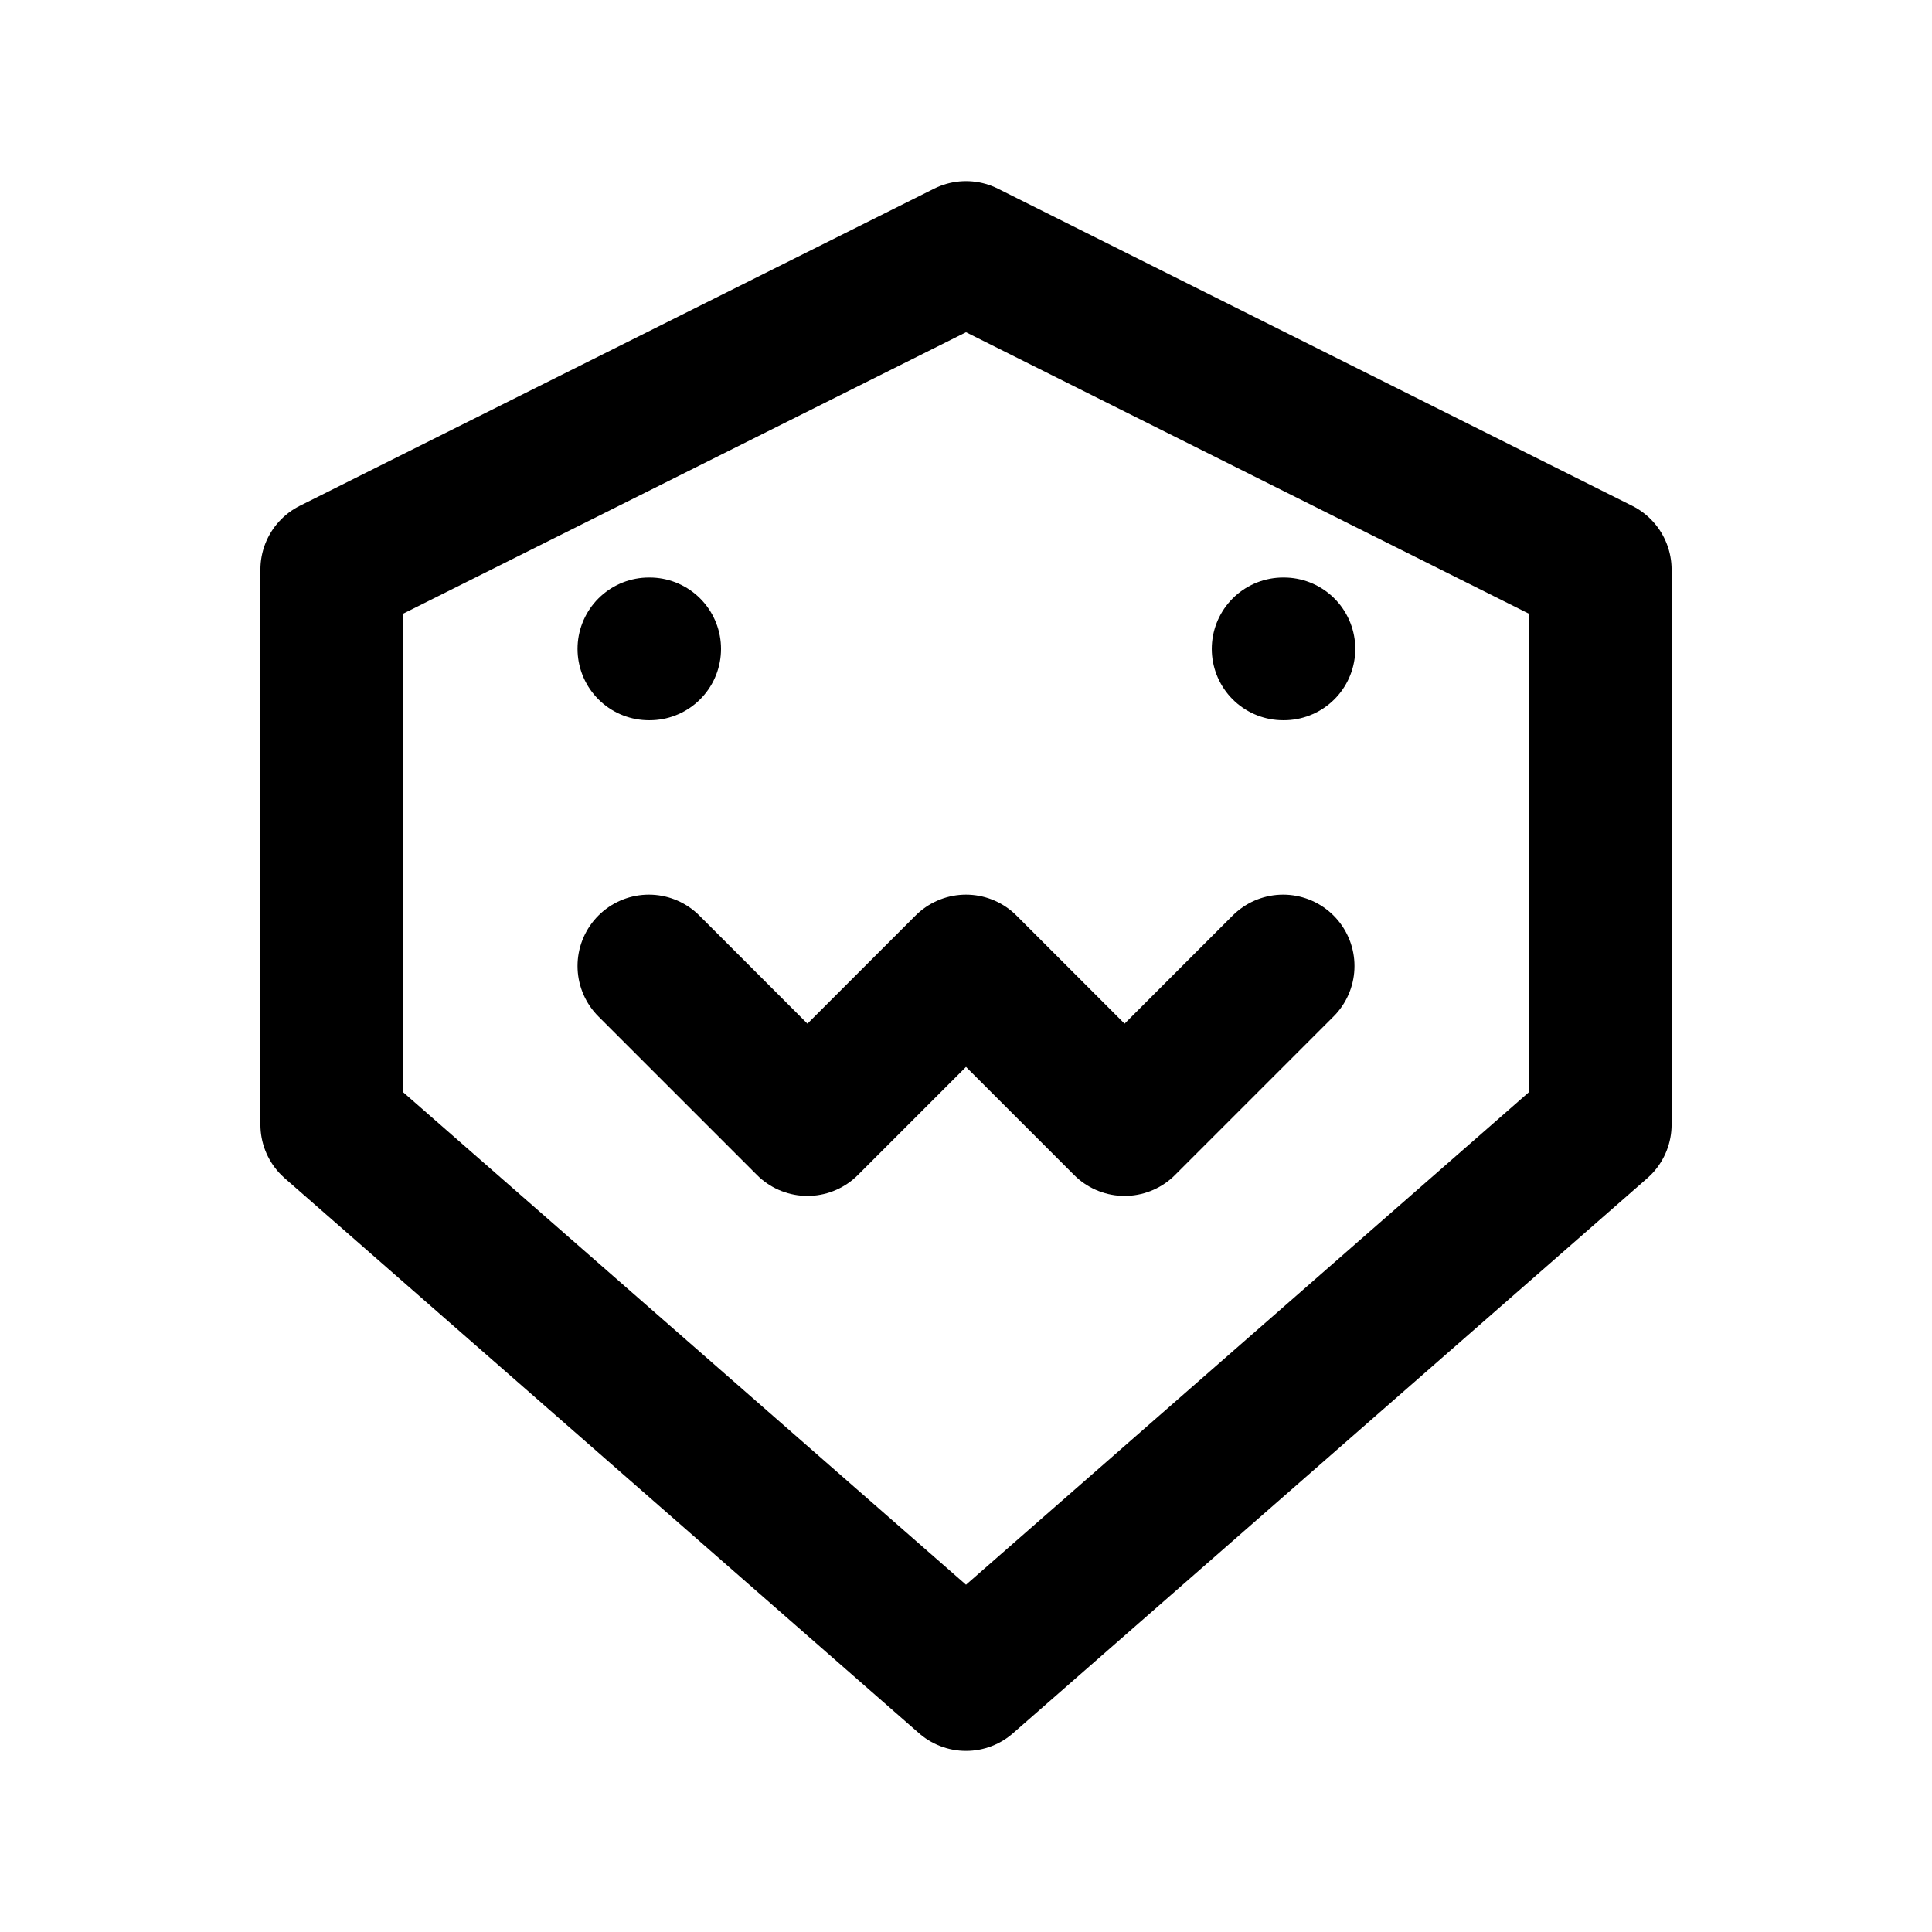
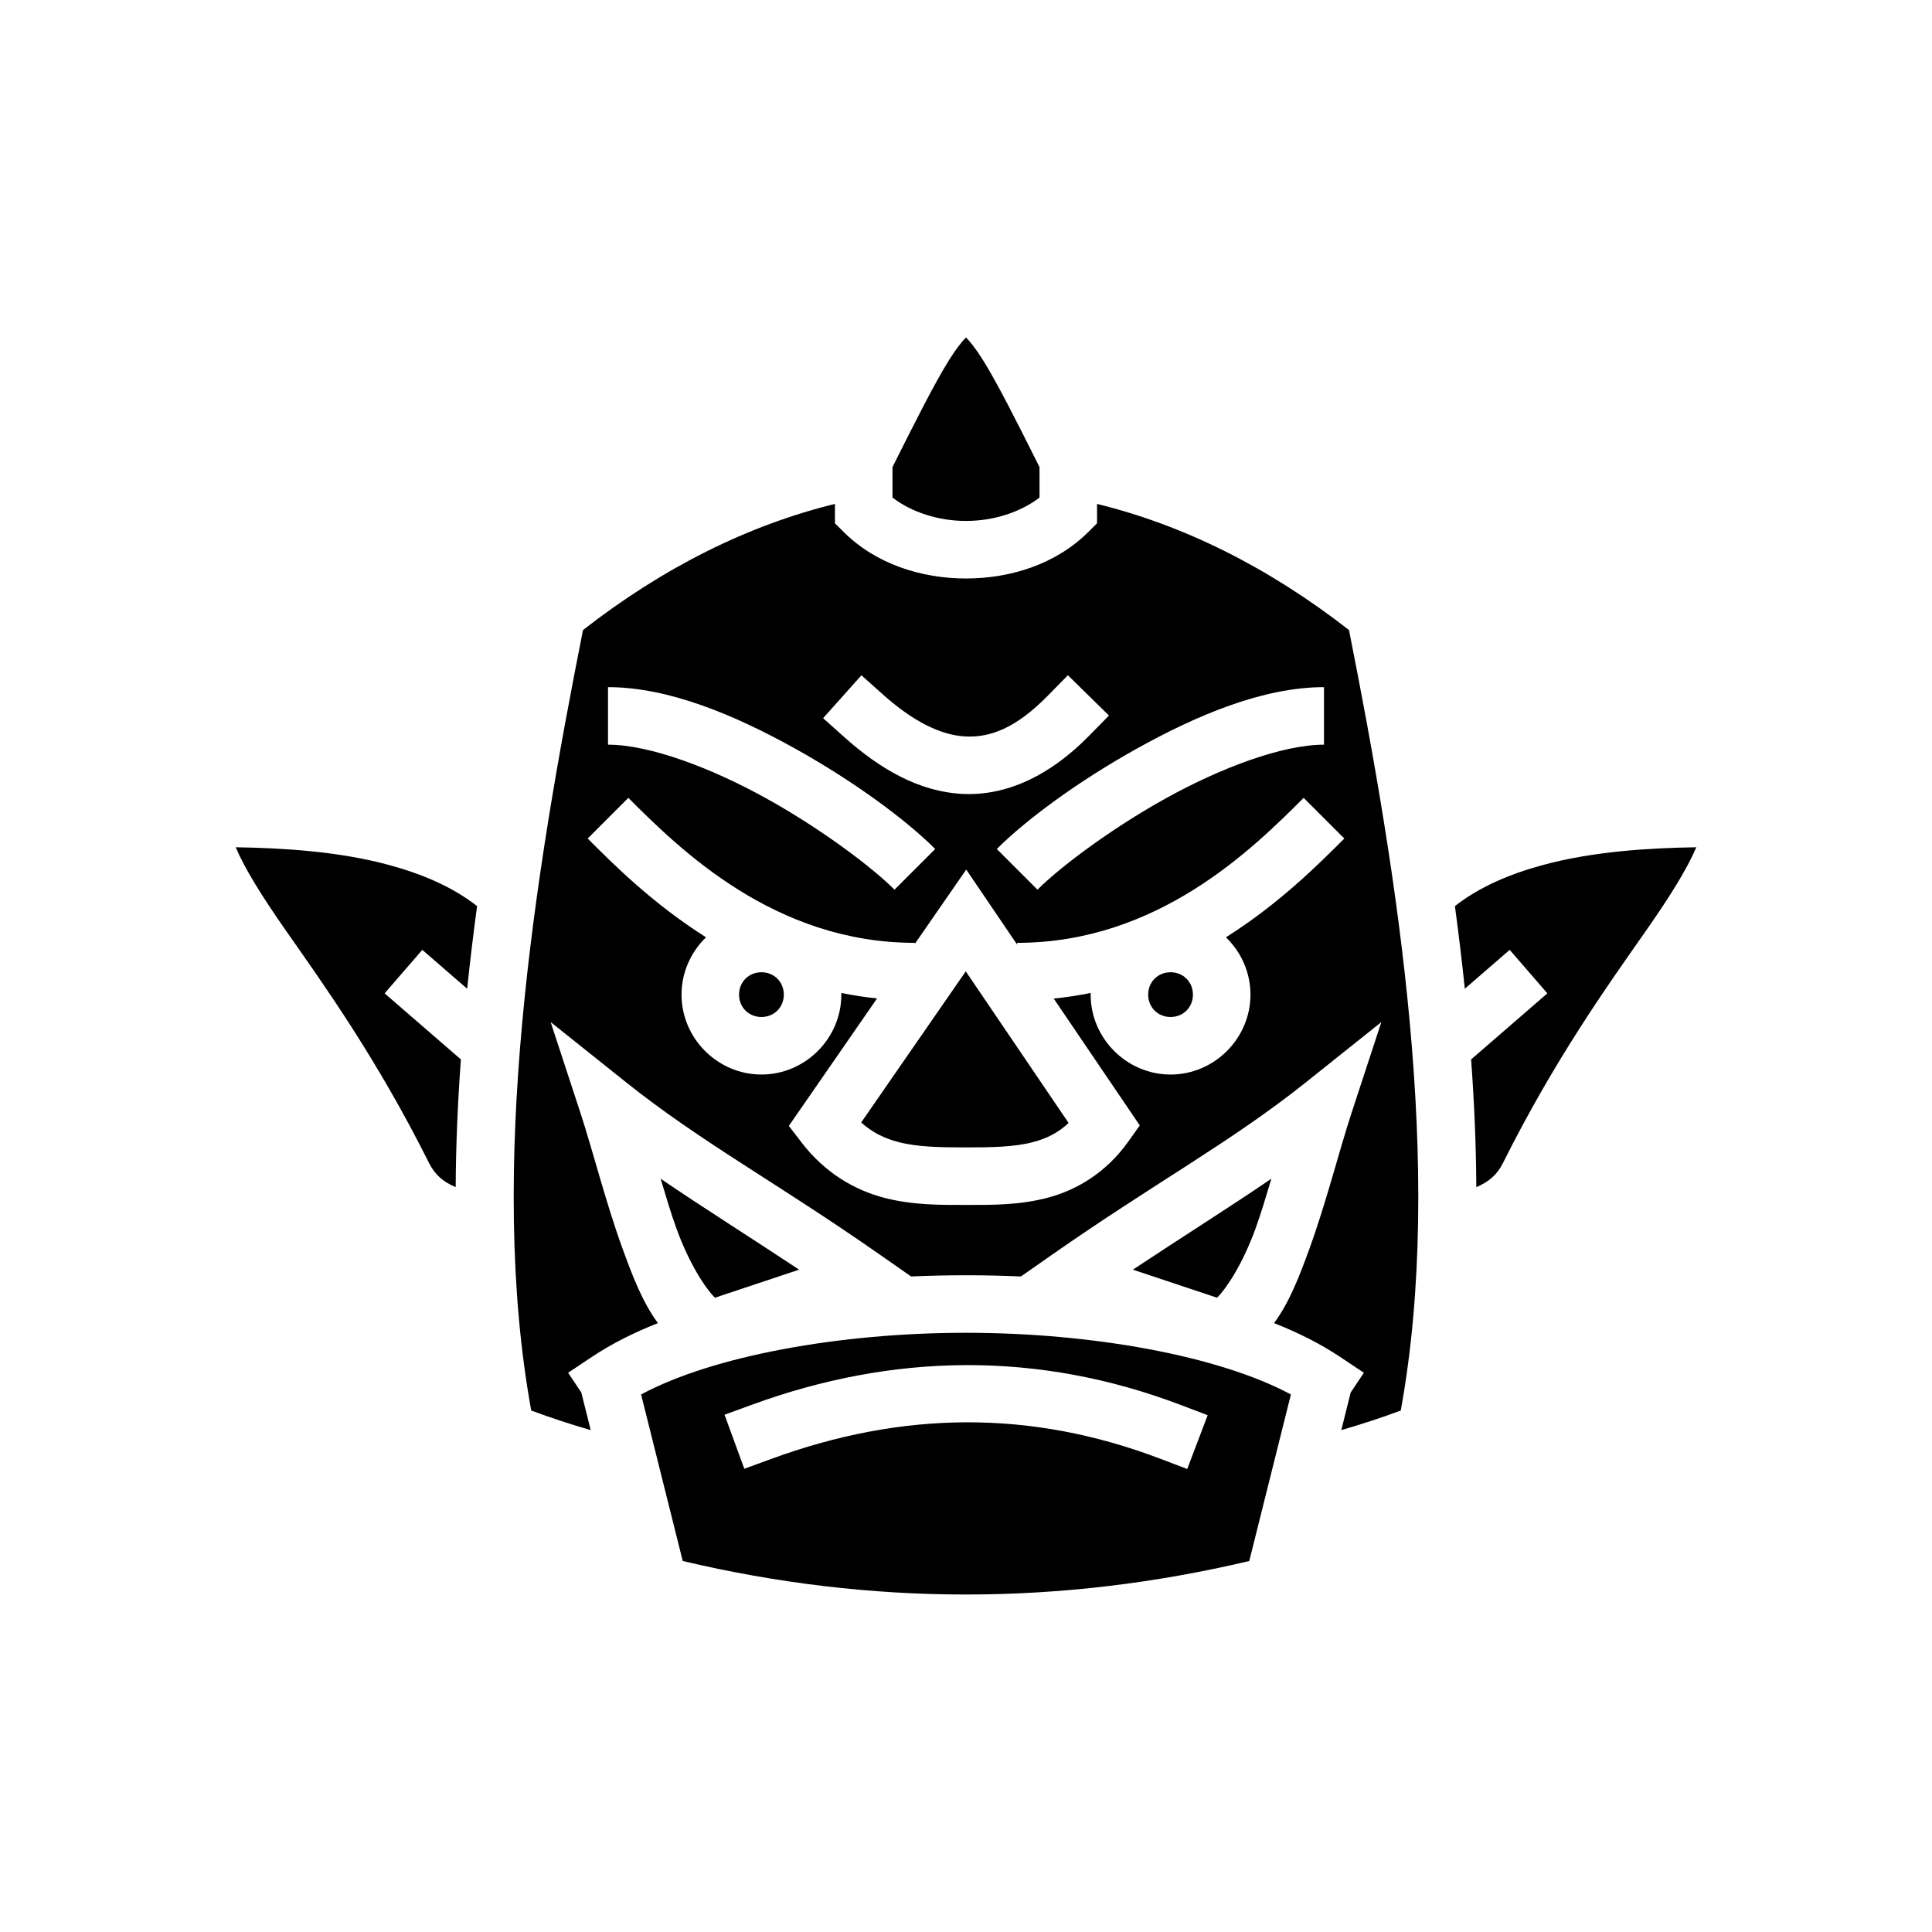
<svg xmlns="http://www.w3.org/2000/svg" id="esp-orco" viewBox="0 0 24 24" width="24" height="24">
-   <g transform="translate(0.18182 0.18182) scale(0.98485)">
-     <path d="M4 7 12 3l8 4v7l-8 7-8-7V7ZM8 12l2 2 2-2 2 2 2-2M8 8h.01M16 8h.01" fill="none" stroke="currentColor" stroke-width="1.8" stroke-linejoin="round" stroke-linecap="round" />
+   <g transform="translate(2.25 2.25) scale(0.03808594)">
+     <path fill="#000" d="M256 51c-1.216 1.157-3.235 3.694-5.595 7.47-4.552 7.283-10.594 19.233-18.383 34.8v9.94c6.19 4.752 14.906 7.626 23.978 7.626 9.072 0 17.787-2.874 23.978-7.627v-9.94c-7.79-15.567-13.83-27.517-18.383-34.8-2.36-3.776-4.38-6.313-5.595-7.47zm-42.743 54.286c-28.17 6.895-55.87 20.62-82.175 41.132-16.04 80.706-31.2 175.83-16.89 254.565 6.188 2.322 12.687 4.44 19.403 6.398l-3.062-12.257-4.305-6.455 7.807-5.204c6.304-4.203 13.54-7.85 21.487-10.99-5.028-6.777-8.326-15.44-11.545-24.286-5.46-15.013-9.66-31.84-13.654-44.028l-9.792-29.87 24.565 19.616c24.47 19.543 49.132 32.704 82.918 56.314l10.07 7.037c5.944-.26 11.928-.39 17.917-.39 5.99 0 11.973.13 17.916.39l10.07-7.037c33.787-23.61 58.45-36.77 82.92-56.314l24.563-19.616-9.793 29.87c-3.995 12.19-8.193 29.015-13.654 44.028-3.22 8.847-6.517 17.51-11.545 24.287 7.948 3.138 15.183 6.786 21.487 10.99l7.807 5.203-4.305 6.455-3.062 12.258c6.716-1.956 13.215-4.075 19.402-6.397 14.31-78.736-.85-173.86-16.89-254.565-26.305-20.51-54.004-34.237-82.174-41.132v6.31l-2.75 2.746c-10.55 10.552-25.398 15.26-39.993 15.26-14.595 0-29.442-4.708-39.994-15.26l-2.75-2.746v-6.31zm75.98 55.876l13.39 13.145-6.572 6.695c-12.91 13.147-27.168 19.604-41.277 18.865-14.108-.74-26.793-8.077-38.39-18.442l-6.995-6.253 12.504-13.99 6.996 6.25c9.774 8.735 18.788 13.273 26.867 13.696 8.08.423 16.495-2.67 26.905-13.272l6.573-6.694zm-149.998 3.885c19.807 0 41.364 9.12 60.852 19.946 19.487 10.826 36.416 23.397 45.862 32.843l-13.268 13.267c-7.234-7.234-23.665-19.683-41.708-29.707-18.043-10.024-38.186-17.584-51.74-17.584v-18.765zm233.52 0v18.765c-13.552 0-33.695 7.56-51.738 17.584-18.043 10.024-34.474 22.473-41.708 29.707l-13.268-13.267c9.446-9.446 26.375-22.017 45.862-32.843 19.488-10.827 41.045-19.946 60.853-19.946zm-226.887 36.11c16.68 16.68 47.577 47.29 93.447 47.29v.316l16.757-24.214 16.603 24.475v-.578c45.87 0 76.767-30.61 93.447-47.29l13.268 13.266c-8.234 8.233-21.14 21.197-38.61 32.218 4.916 4.755 7.998 11.397 7.998 18.697 0 14.283-11.78 26.063-26.063 26.063-14.282 0-26.062-11.78-26.062-26.063 0-.183.01-.364.014-.546-3.9.798-7.922 1.415-12.06 1.828l28.074 41.386-3.79 5.315c-7.152 10.026-16.657 15.68-26.033 18.204-9.376 2.525-18.523 2.41-26.863 2.41s-17.496.107-26.944-2.4-19.065-8.05-26.67-17.95l-4.17-5.425 28.773-41.58c-4-.41-7.887-1.017-11.662-1.79.004.183.014.364.014.547 0 14.283-11.78 26.063-26.062 26.063-14.283 0-26.063-11.78-26.063-26.063 0-7.3 3.082-13.942 7.998-18.696-17.47-11.02-30.376-23.984-38.61-32.217l13.268-13.267zm-128.076 16.11c2.95 6.932 8.367 15.73 16.54 27.413 12.455 17.8 29.556 41.635 46.575 75.674 1.848 3.697 4.587 6.08 8.64 7.774.07-13.807.677-27.726 1.7-41.656l-24.876-21.55 12.286-14.184 14.638 12.68c.938-9.016 2.026-18.007 3.23-26.948-7.94-6.23-17.723-10.416-28.564-13.373-16.628-4.535-34.943-5.58-50.17-5.83zm476.406 0c-15.226.25-33.54 1.295-50.17 5.83-10.84 2.957-20.623 7.142-28.562 13.373 1.204 8.94 2.292 17.932 3.23 26.947l14.638-12.68 12.286 14.185-24.875 21.55c1.02 13.93 1.628 27.848 1.7 41.656 4.05-1.694 6.79-4.077 8.638-7.774 17.02-34.04 34.12-57.873 46.575-75.674 8.173-11.682 13.59-20.48 16.54-27.412zm-238.28 40.48L221.81 307.04c3.74 3.347 7.608 5.175 12.06 6.356 6.265 1.663 13.79 1.772 22.13 1.772s15.874-.117 21.982-1.762c4.345-1.17 8.01-2.94 11.476-6.216l-33.535-49.442zm-66.643.292c-4.142 0-7.298 3.155-7.298 7.297 0 4.14 3.156 7.297 7.298 7.297 4.14 0 7.297-3.156 7.297-7.297 0-4.142-3.156-7.298-7.297-7.298zm133.44 0c-4.14 0-7.297 3.155-7.297 7.297 0 4.14 3.156 7.297 7.297 7.297 4.142 0 7.298-3.156 7.298-7.297 0-4.142-3.156-7.298-7.298-7.298zm-166.322 67.34c1.684 5.604 3.355 11.28 5.214 16.392 4.053 11.14 9.25 19.18 12.498 22.424l27.458-9.153c-16.38-10.857-31.114-20.08-45.17-29.662zm199.204 0c-14.056 9.583-28.79 18.806-45.17 29.663l27.458 9.153c3.247-3.245 8.445-11.283 12.498-22.424 1.86-5.112 3.53-10.788 5.214-16.39zM256 375.634c-41.212 0-82.64 7.558-105.97 20.12l13.58 54.32c61.668 14.57 123.112 14.57 184.78 0l13.58-54.32c-23.33-12.562-64.758-20.12-105.97-20.12zm-.018 10.543c23.4-.08 46.826 4.167 70.074 13.005l8.77 3.334-6.67 17.542-8.77-3.336c-42.466-16.144-84.223-15.572-126.88.04l-8.814 3.226-6.448-17.623 8.81-3.223c23.152-8.473 46.527-12.883 69.928-12.964z" />
  </g>
</svg>
